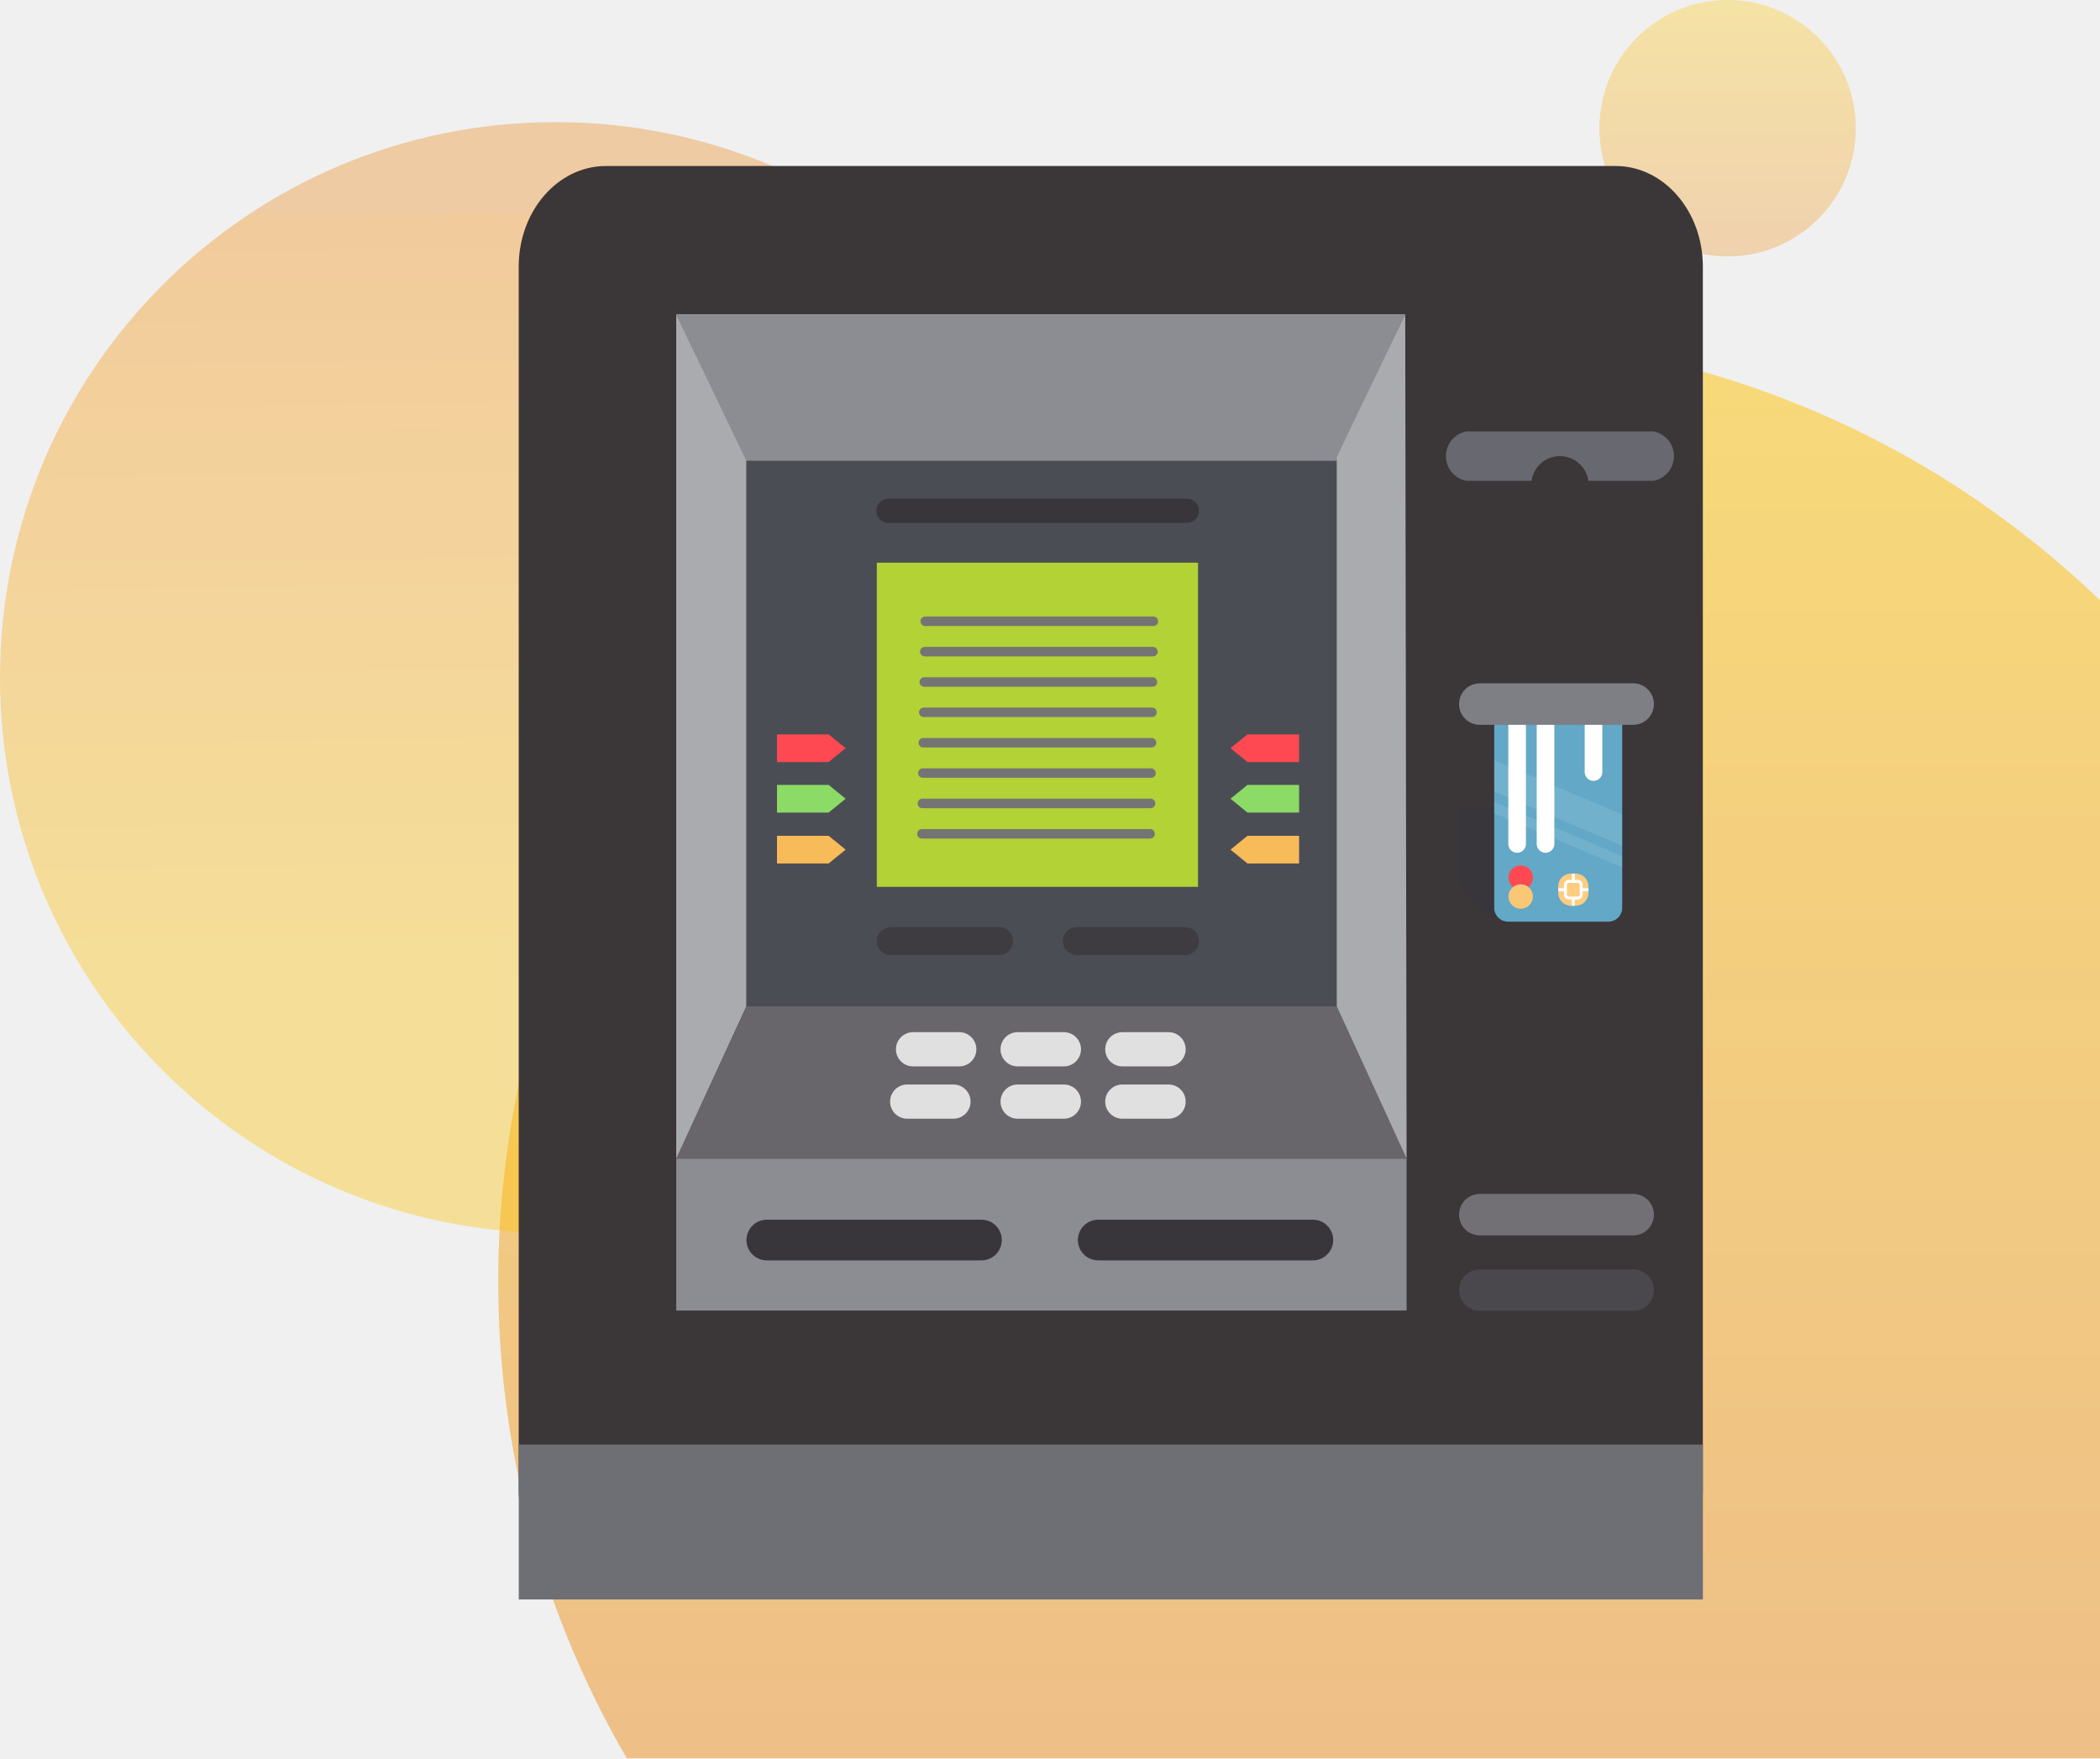
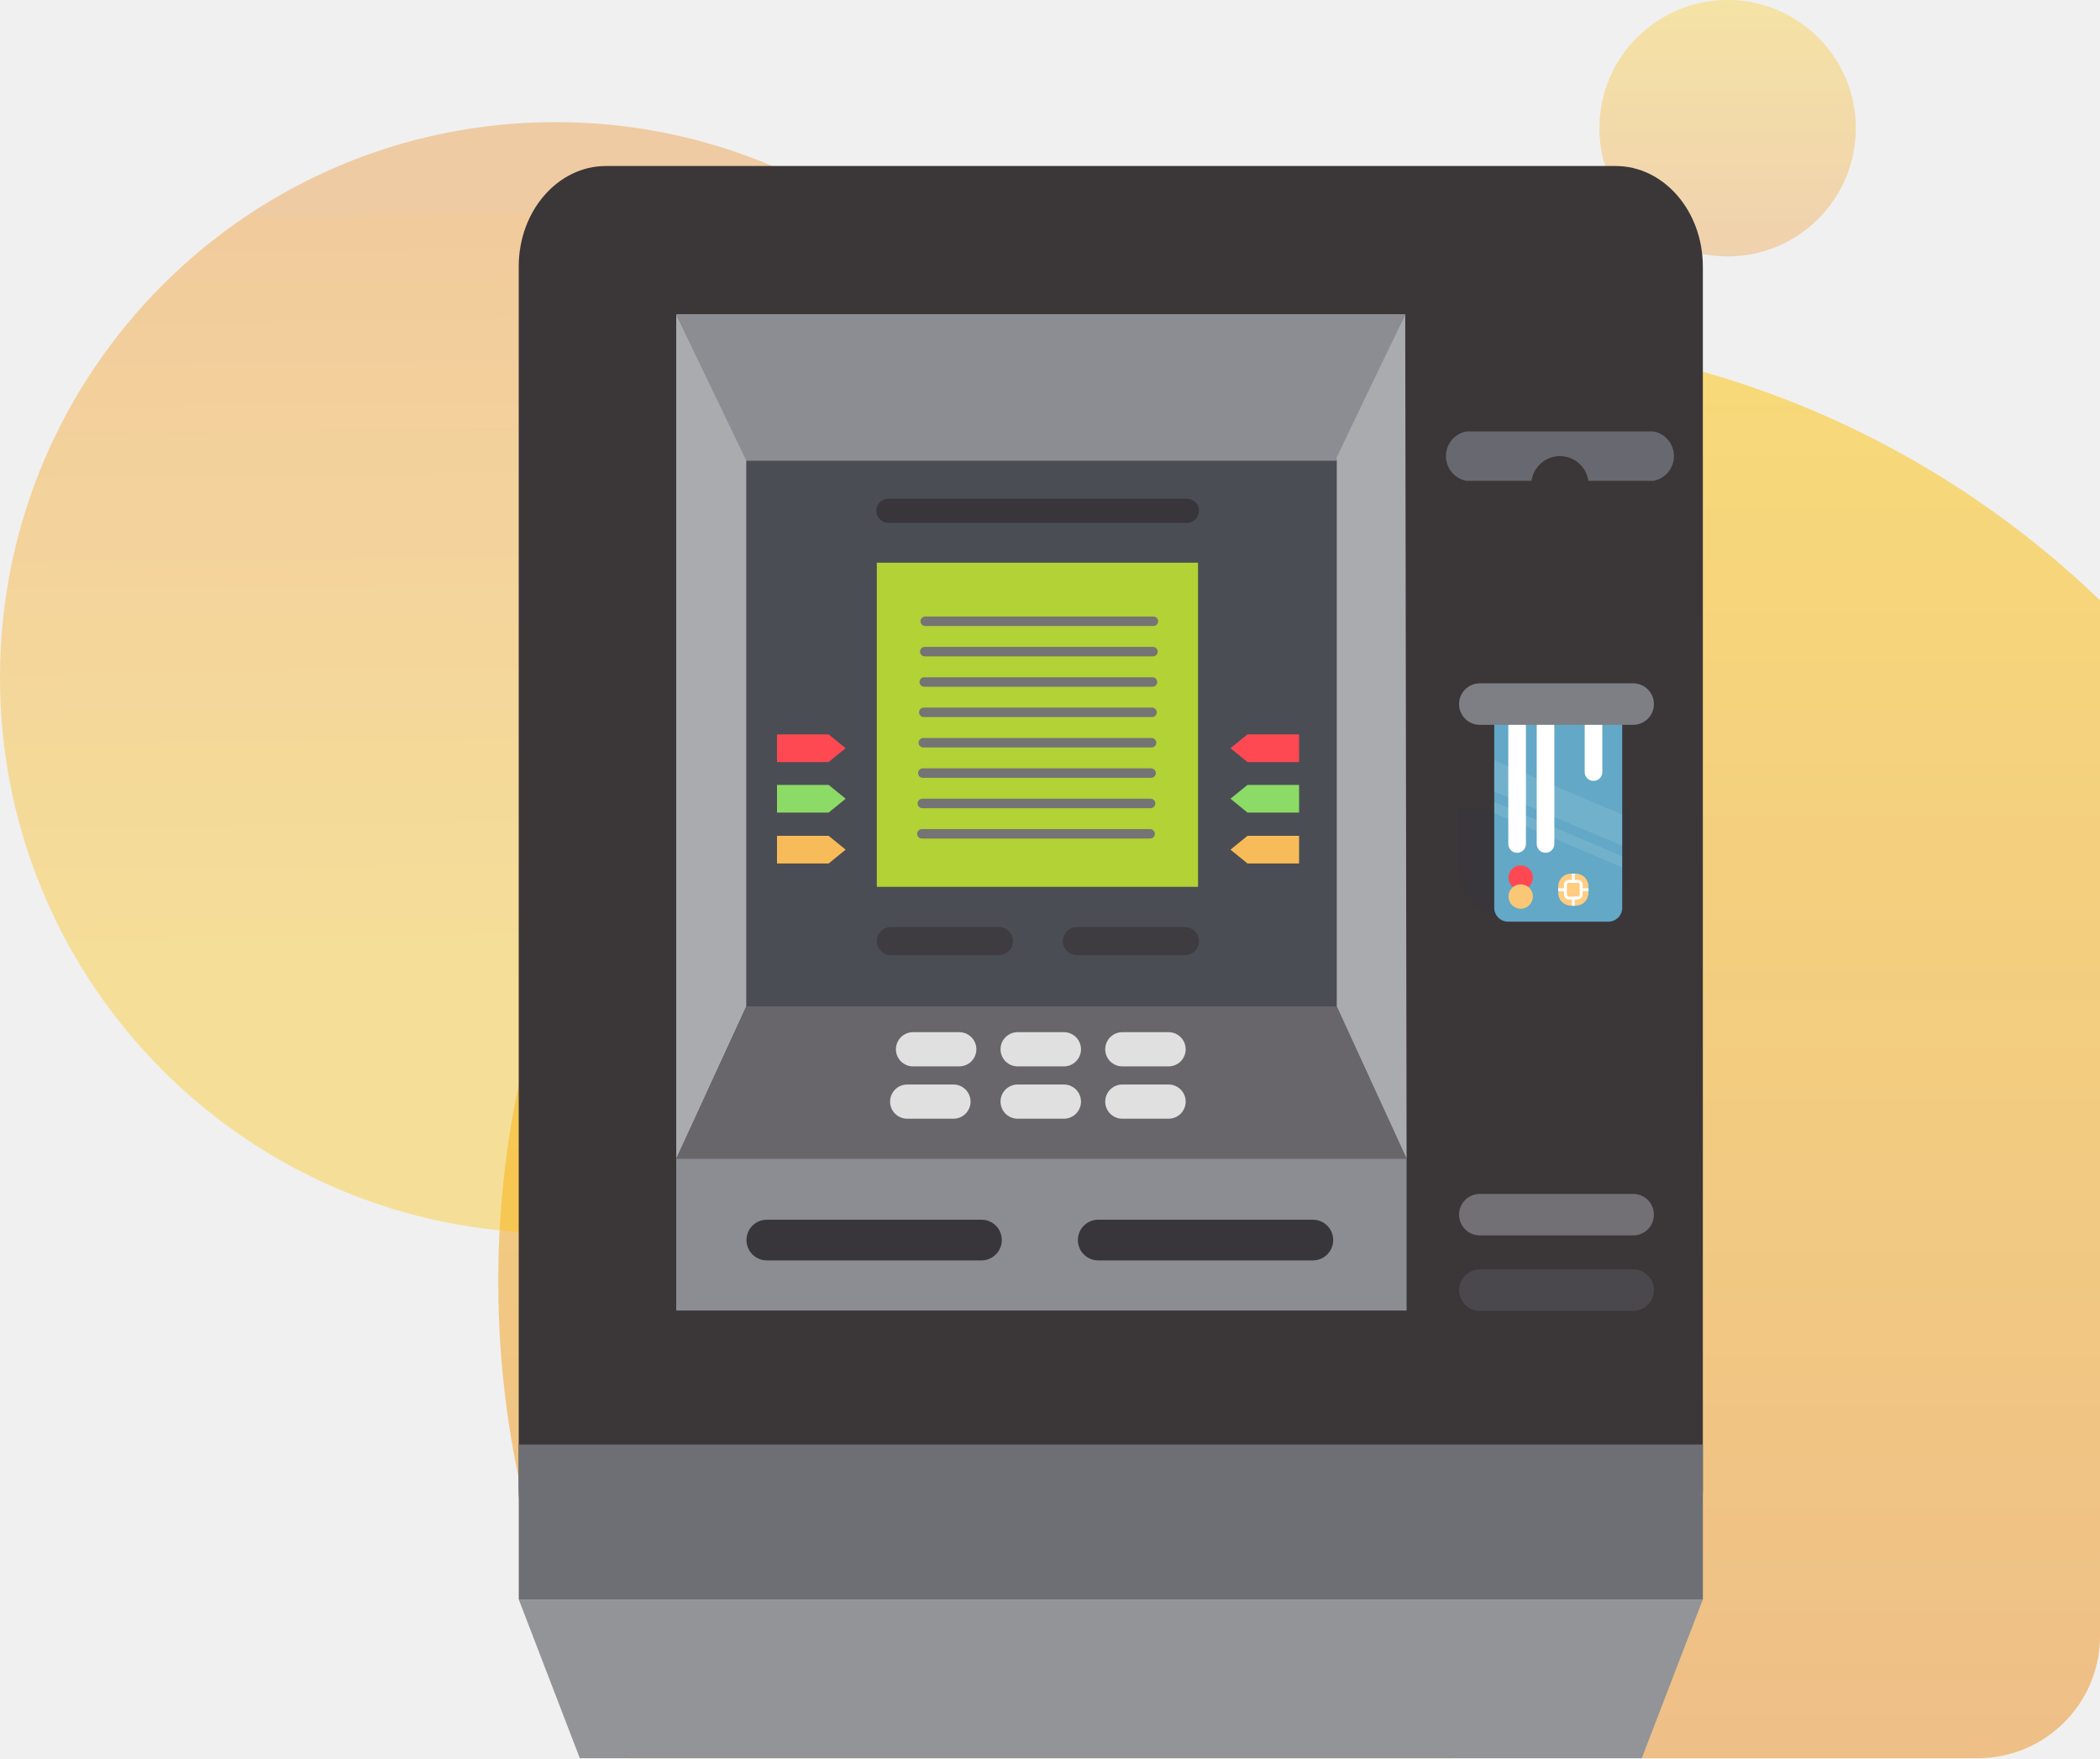
- <svg xmlns="http://www.w3.org/2000/svg" width="172" height="144" viewBox="0 0 172 144">
+ <svg xmlns="http://www.w3.org/2000/svg" width="172" height="144.001" viewBox="0 0 172 144.001">
  <defs>
    <linearGradient id="linear-gradient" x1="0.5" x2="0.5" y2="1" gradientUnits="objectBoundingBox">
      <stop offset="0" stop-color="#ffc400" />
      <stop offset="1" stop-color="#ed8d1d" />
    </linearGradient>
    <linearGradient id="linear-gradient-2" x1="-0.193" y1="0.81" x2="-0.201" y2="0.086" gradientUnits="objectBoundingBox">
      <stop offset="0" stop-color="#ffc400" />
      <stop offset="1" stop-color="#f78b0d" />
      <stop offset="1" stop-color="#f19a16" />
      <stop offset="1" stop-color="#ed8d1d" />
    </linearGradient>
    <clipPath id="clip-path">
      <path id="Path_96" data-name="Path 96" d="M185.694,392.031a1.14,1.14,0,0,1-1.2-1.074V375.242a1.14,1.14,0,0,1,1.2-1.074h8.082a1.14,1.14,0,0,1,1.2,1.074v15.715a1.14,1.14,0,0,1-1.2,1.074Z" transform="translate(-184.497 -374.168)" fill="#63a8c6" />
    </clipPath>
  </defs>
  <g id="ico-kiosk" transform="translate(-188 -270)">
-     <path id="Subtraction_8" data-name="Subtraction 8" d="M-1335.808-361.51h-120.663a77.056,77.056,0,0,1-7.774-18.471A77.637,77.637,0,0,1-1467-400.529a76.986,76.986,0,0,1,6.088-30.155,77.569,77.569,0,0,1,7.142-13.16,78.1,78.1,0,0,1,9.46-11.465,78.114,78.114,0,0,1,11.465-9.46,77.484,77.484,0,0,1,13.16-7.142A76.989,76.989,0,0,1-1389.529-478a76.98,76.98,0,0,1,30.155,6.088,77.515,77.515,0,0,1,13.16,7.142,78.155,78.155,0,0,1,10.406,8.421v94.837Z" transform="translate(1695.809 775.511)" opacity="0.495" fill="url(#linear-gradient)" />
+     <path id="Subtraction_52" data-name="Subtraction 52" d="M-5808.81-7747.51h-67.661a77.066,77.066,0,0,1-7.774-18.471,77.676,77.676,0,0,1-2.755-20.547,76.986,76.986,0,0,1,6.089-30.155,77.572,77.572,0,0,1,7.14-13.16,78.208,78.208,0,0,1,9.461-11.467,78.143,78.143,0,0,1,11.465-9.459,77.565,77.565,0,0,1,13.16-7.142A76.986,76.986,0,0,1-5809.53-7864a76.989,76.989,0,0,1,30.156,6.089,77.547,77.547,0,0,1,13.158,7.142,78.055,78.055,0,0,1,10.407,8.421v84.837a10.009,10.009,0,0,1-10,10h-43Z" transform="translate(6115.809 8161.511)" opacity="0.495" fill="url(#linear-gradient)" />
    <circle id="Ellipse_11" data-name="Ellipse 11" cx="45.5" cy="45.5" r="45.5" transform="translate(188 280)" opacity="0.367" fill="url(#linear-gradient-2)" />
    <circle id="Ellipse_12" data-name="Ellipse 12" cx="10.5" cy="10.5" r="10.5" transform="translate(319 270)" opacity="0.315" fill="url(#linear-gradient)" />
    <g id="Group_145" data-name="Group 145" transform="translate(-60.98 -46.885)">
      <g id="Group_144" data-name="Group 144" transform="translate(291.469 330.482)">
        <g id="Group_143" data-name="Group 143" transform="translate(0)">
          <g id="Group_140" data-name="Group 140" transform="translate(0 0)">
            <path id="Path_72" data-name="Path 72" d="M126.4,399.92c0,4.549-3.2,8.238-7.143,8.238h-82.7c-3.945,0-7.143-3.689-7.143-8.238V299.786c0-4.55,3.2-8.238,7.143-8.238h82.7c3.945,0,7.143,3.688,7.143,8.238Z" transform="translate(-29.418 -291.548)" fill="#3b3638" />
            <path id="Path_73" data-name="Path 73" d="M108.5,324.29H60.164L54.45,312.267h59.709Z" transform="translate(-41.553 -300.133)" fill="#8c8d92" />
            <path id="Path_74" data-name="Path 74" d="M60.224,422.254h48.314l5.734,12.5H54.45Z" transform="translate(-41.553 -353.453)" fill="#95969b" opacity="0.5" />
            <rect id="Rectangle_103" data-name="Rectangle 103" width="59.822" height="12.441" transform="translate(12.897 81.3)" fill="#8c8d92" />
            <path id="Path_75" data-name="Path 75" d="M86.531,457.887a1.667,1.667,0,0,1-1.667,1.667H67.285a1.667,1.667,0,0,1-1.667-1.667h0a1.667,1.667,0,0,1,1.667-1.667h17.58a1.667,1.667,0,0,1,1.667,1.667Z" transform="translate(-46.967 -369.92)" fill="#38363b" />
            <path id="Path_76" data-name="Path 76" d="M139.214,457.887a1.666,1.666,0,0,1-1.666,1.667h-17.58a1.666,1.666,0,0,1-1.667-1.667h0a1.666,1.666,0,0,1,1.667-1.667h17.58a1.666,1.666,0,0,1,1.666,1.667Z" transform="translate(-72.507 -369.92)" fill="#38363b" />
            <g id="Group_133" data-name="Group 133" transform="translate(30.416 70.943)" opacity="0.8">
              <path id="Path_77" data-name="Path 77" d="M95.966,427.812a1.4,1.4,0,0,1-1.4,1.4H90.778a1.4,1.4,0,0,1-1.4-1.4h0a1.4,1.4,0,0,1,1.4-1.4h3.789a1.4,1.4,0,0,1,1.4,1.4Z" transform="translate(-88.902 -426.413)" fill="#fff" />
              <path id="Path_78" data-name="Path 78" d="M112.6,427.812a1.4,1.4,0,0,1-1.4,1.4h-3.79a1.4,1.4,0,0,1-1.4-1.4h0a1.4,1.4,0,0,1,1.4-1.4h3.79a1.4,1.4,0,0,1,1.4,1.4Z" transform="translate(-96.967 -426.413)" fill="#fff" />
              <path id="Path_79" data-name="Path 79" d="M129.24,427.812a1.4,1.4,0,0,1-1.4,1.4h-3.789a1.4,1.4,0,0,1-1.4-1.4h0a1.4,1.4,0,0,1,1.4-1.4h3.789a1.4,1.4,0,0,1,1.4,1.4Z" transform="translate(-105.033 -426.413)" fill="#fff" />
              <path id="Path_80" data-name="Path 80" d="M95.042,436.13a1.4,1.4,0,0,1-1.4,1.4h-3.79a1.4,1.4,0,0,1-1.4-1.4h0a1.4,1.4,0,0,1,1.4-1.4h3.79a1.4,1.4,0,0,1,1.4,1.4Z" transform="translate(-88.454 -430.445)" fill="#fff" />
              <path id="Path_81" data-name="Path 81" d="M112.6,436.13a1.4,1.4,0,0,1-1.4,1.4h-3.79a1.4,1.4,0,0,1-1.4-1.4h0a1.4,1.4,0,0,1,1.4-1.4h3.79a1.4,1.4,0,0,1,1.4,1.4Z" transform="translate(-96.967 -430.445)" fill="#fff" />
              <path id="Path_82" data-name="Path 82" d="M129.24,436.13a1.4,1.4,0,0,1-1.4,1.4h-3.789a1.4,1.4,0,0,1-1.4-1.4h0a1.4,1.4,0,0,1,1.4-1.4h3.789a1.4,1.4,0,0,1,1.4,1.4Z" transform="translate(-105.033 -430.445)" fill="#fff" />
            </g>
            <path id="Path_83" data-name="Path 83" d="M54.45,312.267v69.167l5.754-12.5V324.29Z" transform="translate(-41.553 -300.133)" fill="#aaabaf" />
            <path id="Path_84" data-name="Path 84" d="M165.052,312.267l.113,69.167-5.734-12.5V324.013Z" transform="translate(-92.446 -300.133)" fill="#aaabaf" />
            <rect id="Rectangle_104" data-name="Rectangle 104" width="48.334" height="44.643" transform="translate(18.651 24.157)" fill="#4b4d55" />
            <path id="Path_85" data-name="Path 85" d="M97.488,410.85A1.151,1.151,0,0,1,96.337,412H87.488a1.151,1.151,0,0,1-1.151-1.15h0a1.151,1.151,0,0,1,1.151-1.151h8.849a1.151,1.151,0,0,1,1.151,1.151Z" transform="translate(-57.011 -347.367)" fill="#3e3c41" />
            <path id="Path_86" data-name="Path 86" d="M127.064,410.85a1.151,1.151,0,0,1-1.15,1.15h-8.849a1.151,1.151,0,0,1-1.151-1.15h0a1.151,1.151,0,0,1,1.151-1.151h8.849a1.151,1.151,0,0,1,1.15,1.151Z" transform="translate(-71.349 -347.367)" fill="#3e3c41" />
            <path id="Path_111" data-name="Path 111" d="M0,0H26.31V26.548H0Z" transform="translate(29.326 32.49)" fill="#b2d235" />
            <path id="Path_87" data-name="Path 87" d="M112.688,342.6a.992.992,0,0,1-.992.992H87.252a.992.992,0,0,1-.992-.992h0a.992.992,0,0,1,.992-.992H111.7a.992.992,0,0,1,.992.992Z" transform="translate(-56.974 -314.36)" fill="#38363b" />
            <path id="Path_88" data-name="Path 88" d="M74.7,379.07v0H70.471v2.266H74.7L76.09,380.2Z" transform="translate(-49.32 -332.519)" fill="#fe4952" />
            <path id="Path_89" data-name="Path 89" d="M74.7,387.1v0H70.471v2.266H74.7l1.393-1.134Z" transform="translate(-49.32 -336.411)" fill="#8cdb66" />
            <path id="Path_90" data-name="Path 90" d="M74.7,395.195v0H70.471v2.266H74.7l1.393-1.134Z" transform="translate(-49.32 -340.336)" fill="#f8bb59" />
            <path id="Path_91" data-name="Path 91" d="M143.956,379.07v0h4.226v2.266h-4.226l-1.393-1.134Z" transform="translate(-84.269 -332.519)" fill="#fe4952" />
            <path id="Path_92" data-name="Path 92" d="M143.956,387.1v0h4.226v2.266h-4.226l-1.393-1.134Z" transform="translate(-84.269 -336.411)" fill="#8cdb66" />
            <path id="Path_93" data-name="Path 93" d="M143.956,395.195v0h4.226v2.266h-4.226l-1.393-1.134Z" transform="translate(-84.269 -340.336)" fill="#f8bb59" />
            <g id="Group_134" data-name="Group 134" transform="translate(75.943 21.737)">
              <path id="Path_94" data-name="Path 94" d="M193.814,330.906H178.492a2.06,2.06,0,0,0,0,4.048h5.334a2.35,2.35,0,0,1,4.655,0h5.333a2.06,2.06,0,0,0,0-4.048Z" transform="translate(-176.818 -330.906)" fill="#686970" />
            </g>
            <rect id="Rectangle_106" data-name="Rectangle 106" width="14.048" height="5.387" transform="translate(76.945 52.615)" fill="#38363b" />
            <rect id="Rectangle_107" data-name="Rectangle 107" width="14.048" height="8.829" rx="4.415" transform="translate(76.945 52.922)" fill="#38363b" />
            <g id="Group_138" data-name="Group 138" transform="translate(79.899 44.026)">
              <g id="Group_136" data-name="Group 136">
                <path id="Path_95" data-name="Path 95" d="M185.694,392.031a1.14,1.14,0,0,1-1.2-1.074V375.242a1.14,1.14,0,0,1,1.2-1.074h8.082a1.14,1.14,0,0,1,1.2,1.074v15.715a1.14,1.14,0,0,1-1.2,1.074Z" transform="translate(-184.497 -374.168)" fill="#63a8c6" />
                <g id="Group_135" data-name="Group 135" clip-path="url(#clip-path)">
                  <rect id="Rectangle_108" data-name="Rectangle 108" width="2.358" height="14.983" transform="translate(-2.433 6.177) rotate(-67.042)" fill="#fff" opacity="0.1" />
                  <rect id="Rectangle_109" data-name="Rectangle 109" width="0.848" height="14.983" transform="translate(-2.263 8.019) rotate(-67.043)" fill="#fff" opacity="0.1" />
                </g>
              </g>
              <g id="Group_137" data-name="Group 137" transform="translate(1.164 13.254)">
                <path id="Path_97" data-name="Path 97" d="M187.756,401.893a1,1,0,1,1,1-1A1,1,0,0,1,187.756,401.893Z" transform="translate(-186.756 -399.893)" fill="#fe4952" />
                <path id="Path_98" data-name="Path 98" d="M187.756,404.9a1,1,0,1,1,1-1A1,1,0,0,1,187.756,404.9Z" transform="translate(-186.756 -401.35)" fill="#f9c776" />
              </g>
              <rect id="Rectangle_110" data-name="Rectangle 110" width="2.477" height="2.627" rx="1.043" transform="translate(5.238 13.929)" fill="#ffcc80" />
              <path id="Path_99" data-name="Path 99" d="M197.141,402.4h-.475v-.285a.4.4,0,0,0-.4-.4h-.246v-.51h-.238v.51h-.247a.4.4,0,0,0-.4.4v.285h-.474v.239h.474v.285a.4.4,0,0,0,.4.4h.247v.51h.238v-.51h.246a.4.4,0,0,0,.4-.4v-.285h.475Zm-.713.524a.161.161,0,0,1-.161.161h-.731a.161.161,0,0,1-.161-.161v-.809a.161.161,0,0,1,.161-.161h.731a.161.161,0,0,1,.161.161Z" transform="translate(-189.426 -387.274)" fill="#fff" />
              <rect id="Rectangle_111" data-name="Rectangle 111" width="1.444" height="5.216" rx="0.722" transform="translate(7.406 1.119)" fill="#fff" />
              <rect id="Rectangle_112" data-name="Rectangle 112" width="1.444" height="11.103" rx="0.722" transform="translate(3.477 1.119)" fill="#fff" />
              <rect id="Rectangle_113" data-name="Rectangle 113" width="1.444" height="11.103" rx="0.722" transform="translate(1.149 1.119)" fill="#fff" />
            </g>
            <path id="Path_100" data-name="Path 100" d="M194.867,372.654a1.7,1.7,0,0,1-1.7,1.7h-12.56a1.7,1.7,0,0,1-1.7-1.7h0a1.7,1.7,0,0,1,1.7-1.7h12.56a1.7,1.7,0,0,1,1.7,1.7Z" transform="translate(-101.892 -328.586)" fill="#7d7f85" />
            <path id="Path_101" data-name="Path 101" d="M194.867,465.822a1.7,1.7,0,0,1-1.7,1.7h-12.56a1.7,1.7,0,0,1-1.7-1.7h0a1.7,1.7,0,0,1,1.7-1.7h12.56a1.7,1.7,0,0,1,1.7,1.7Z" transform="translate(-101.892 -373.752)" fill="#4a484d" />
            <path id="Path_102" data-name="Path 102" d="M194.867,453.822a1.7,1.7,0,0,1-1.7,1.7h-12.56a1.7,1.7,0,0,1-1.7-1.7h0a1.7,1.7,0,0,1,1.7-1.7h12.56a1.7,1.7,0,0,1,1.7,1.7Z" transform="translate(-101.892 -367.935)" fill="#727074" />
            <rect id="Rectangle_114" data-name="Rectangle 114" width="96.985" height="12.688" transform="translate(0 104.715)" fill="#6d6f75" />
            <g id="Group_139" data-name="Group 139" transform="translate(32.63 36.898)">
              <path id="Path_103" data-name="Path 103" d="M112.747,360.721a.388.388,0,0,1-.388.388H93.666a.389.389,0,0,1-.388-.388h0a.388.388,0,0,1,.388-.388h18.692a.388.388,0,0,1,.388.388Z" transform="translate(-93.006 -360.333)" fill="#747474" />
              <path id="Path_104" data-name="Path 104" d="M112.671,365.548a.388.388,0,0,1-.388.388H93.591a.389.389,0,0,1-.389-.388h0a.389.389,0,0,1,.389-.388h18.692a.388.388,0,0,1,.388.388Z" transform="translate(-92.969 -362.673)" fill="#747474" />
              <path id="Path_105" data-name="Path 105" d="M112.6,370.375a.389.389,0,0,1-.389.389H93.515a.389.389,0,0,1-.388-.389h0a.389.389,0,0,1,.388-.388h18.692a.389.389,0,0,1,.389.388Z" transform="translate(-92.933 -365.013)" fill="#747474" />
              <path id="Path_106" data-name="Path 106" d="M112.521,375.2a.389.389,0,0,1-.388.388H93.44a.388.388,0,0,1-.388-.388h0a.389.389,0,0,1,.388-.389h18.692a.389.389,0,0,1,.388.389Z" transform="translate(-92.896 -367.353)" fill="#747474" />
              <path id="Path_107" data-name="Path 107" d="M112.445,380.03a.389.389,0,0,1-.389.388H93.364a.388.388,0,0,1-.388-.388h0a.388.388,0,0,1,.388-.388h18.692a.389.389,0,0,1,.389.388Z" transform="translate(-92.86 -369.694)" fill="#747474" />
              <path id="Path_108" data-name="Path 108" d="M112.37,384.857a.388.388,0,0,1-.388.388H93.289a.388.388,0,0,1-.388-.388h0a.388.388,0,0,1,.388-.388h18.692a.388.388,0,0,1,.388.388Z" transform="translate(-92.823 -372.034)" fill="#747474" />
              <path id="Path_109" data-name="Path 109" d="M112.294,389.684a.389.389,0,0,1-.388.389H93.214a.389.389,0,0,1-.389-.389h0a.389.389,0,0,1,.389-.388h18.692a.389.389,0,0,1,.388.388Z" transform="translate(-92.786 -374.374)" fill="#747474" />
              <path id="Path_110" data-name="Path 110" d="M112.219,394.512a.388.388,0,0,1-.388.388H93.138a.389.389,0,0,1-.388-.388h0a.389.389,0,0,1,.388-.389H111.83a.389.389,0,0,1,.388.389Z" transform="translate(-92.75 -376.714)" fill="#747474" />
            </g>
          </g>
        </g>
      </g>
    </g>
+     <path id="Path_112" data-name="Path 112" d="M0,0H96.98l-5,13H5Z" transform="translate(230.49 401)" fill="#929498" />
  </g>
</svg>
